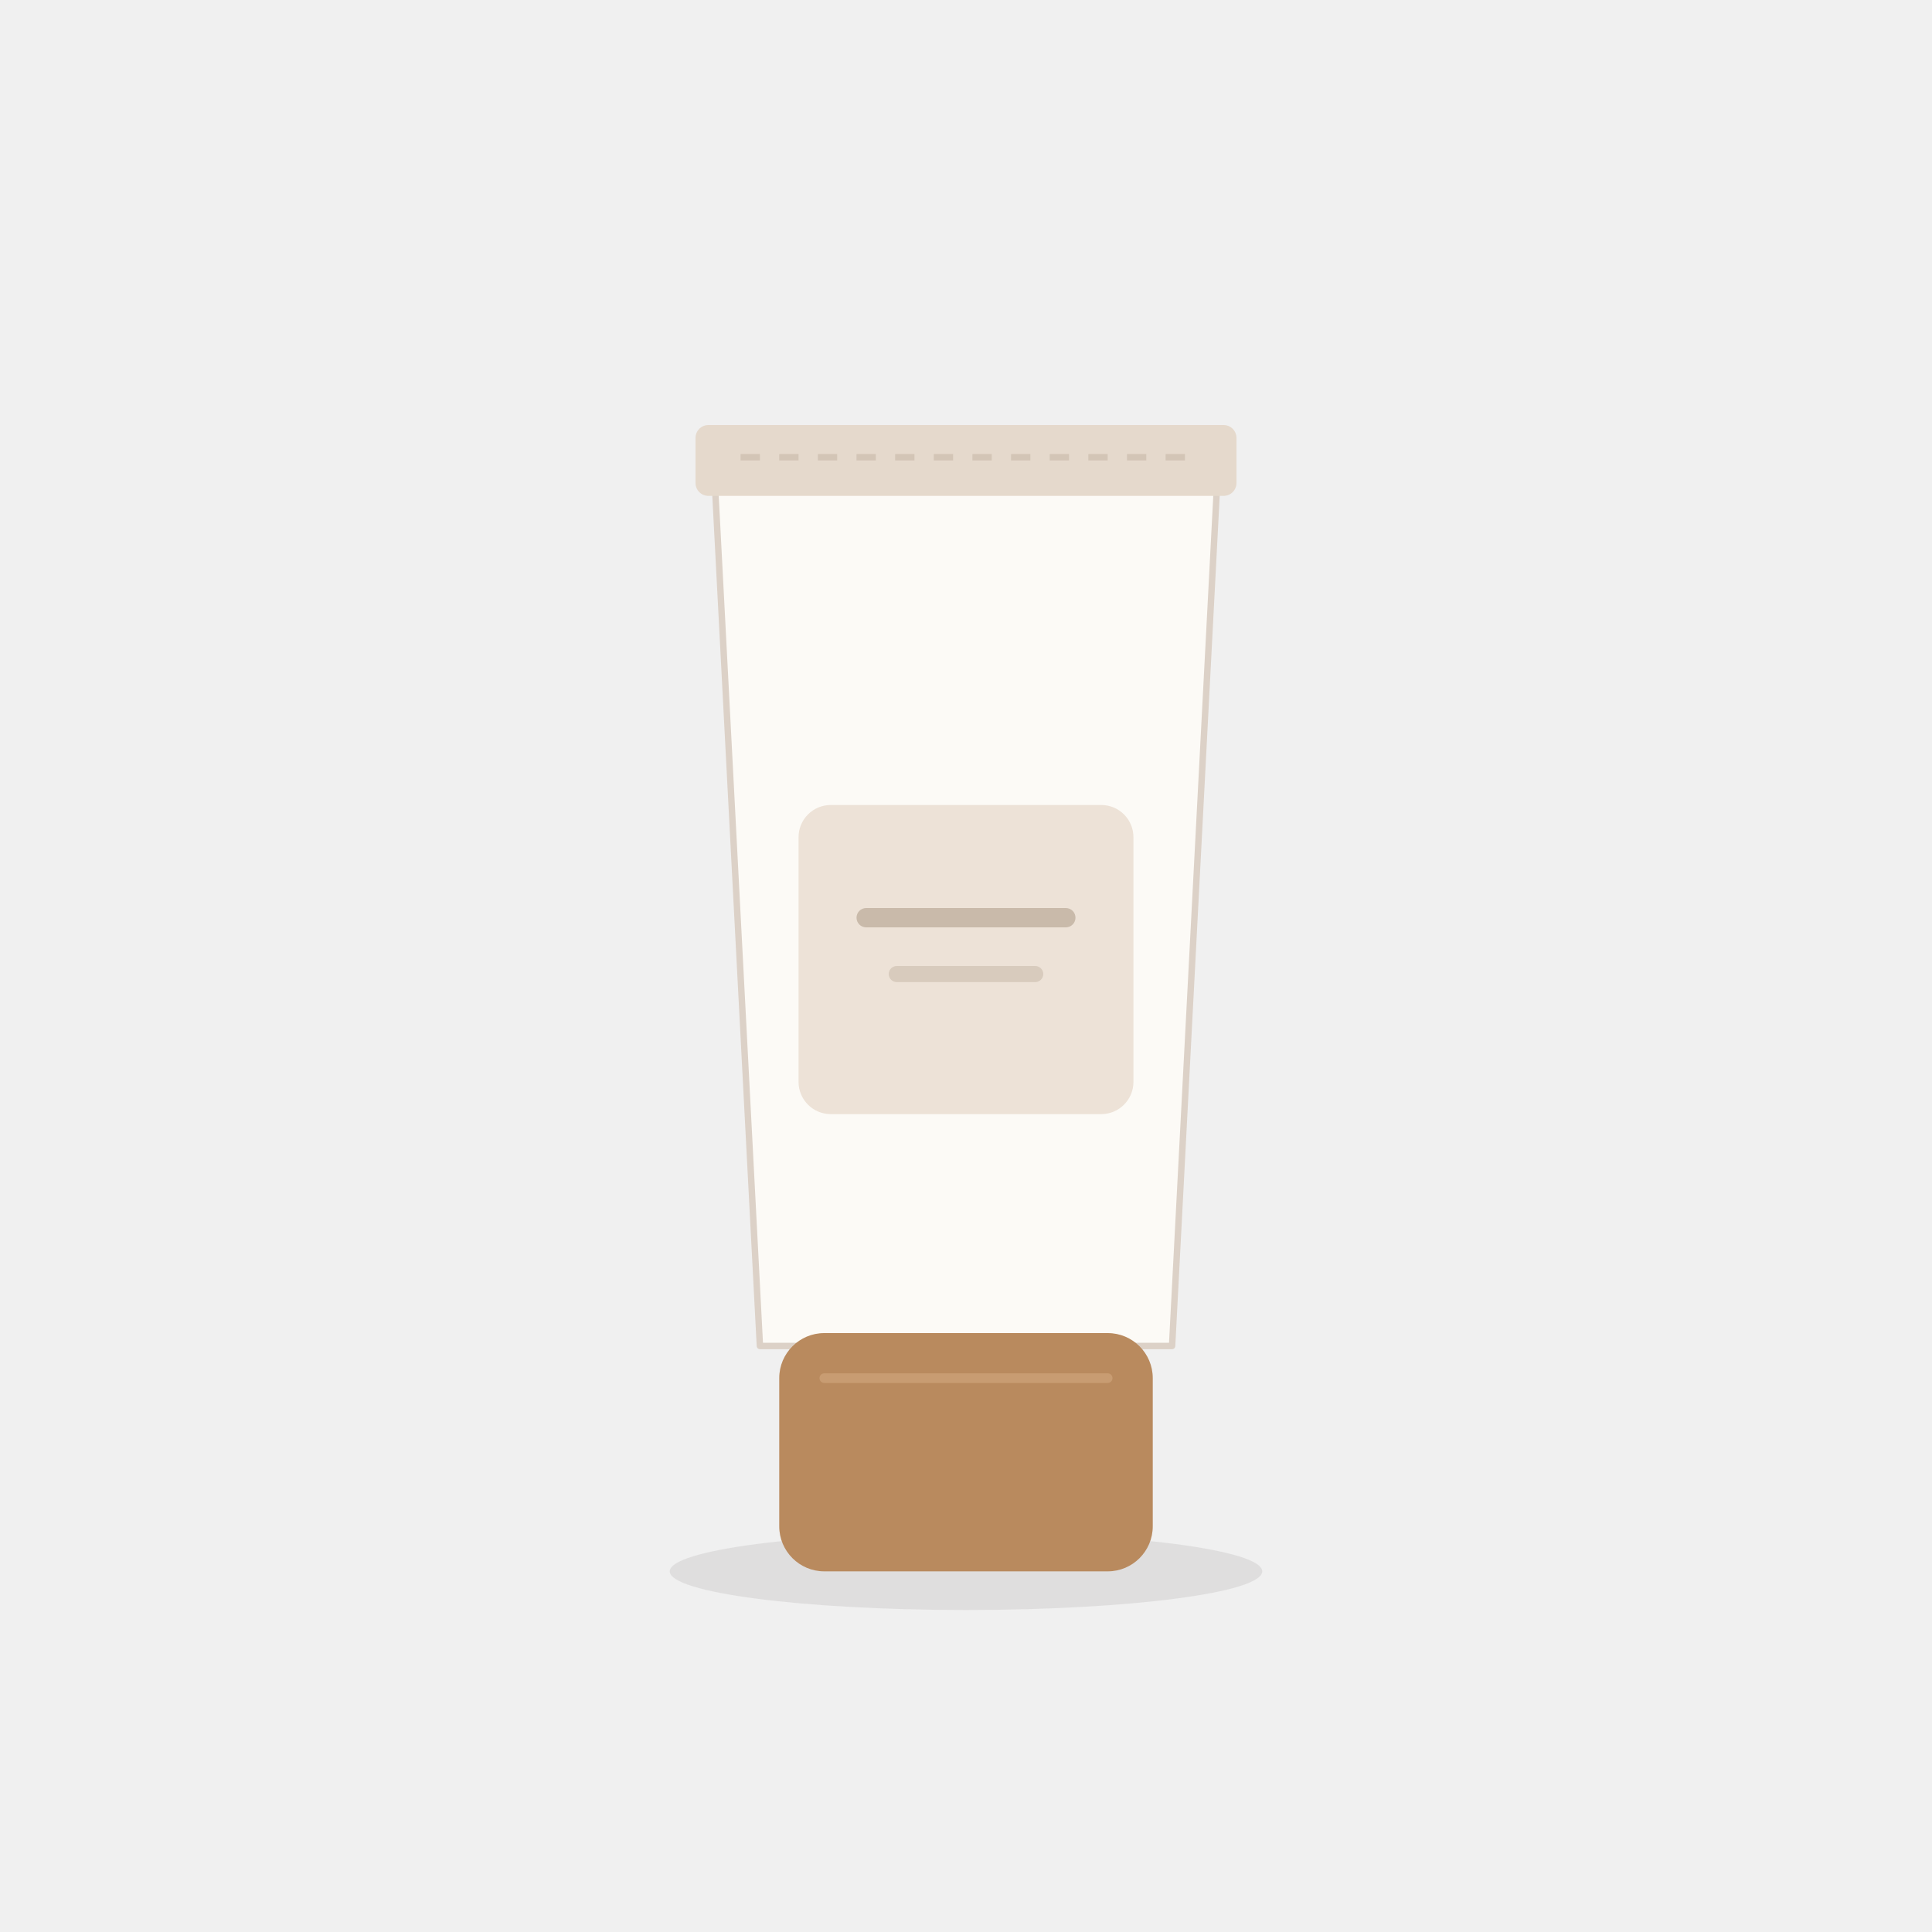
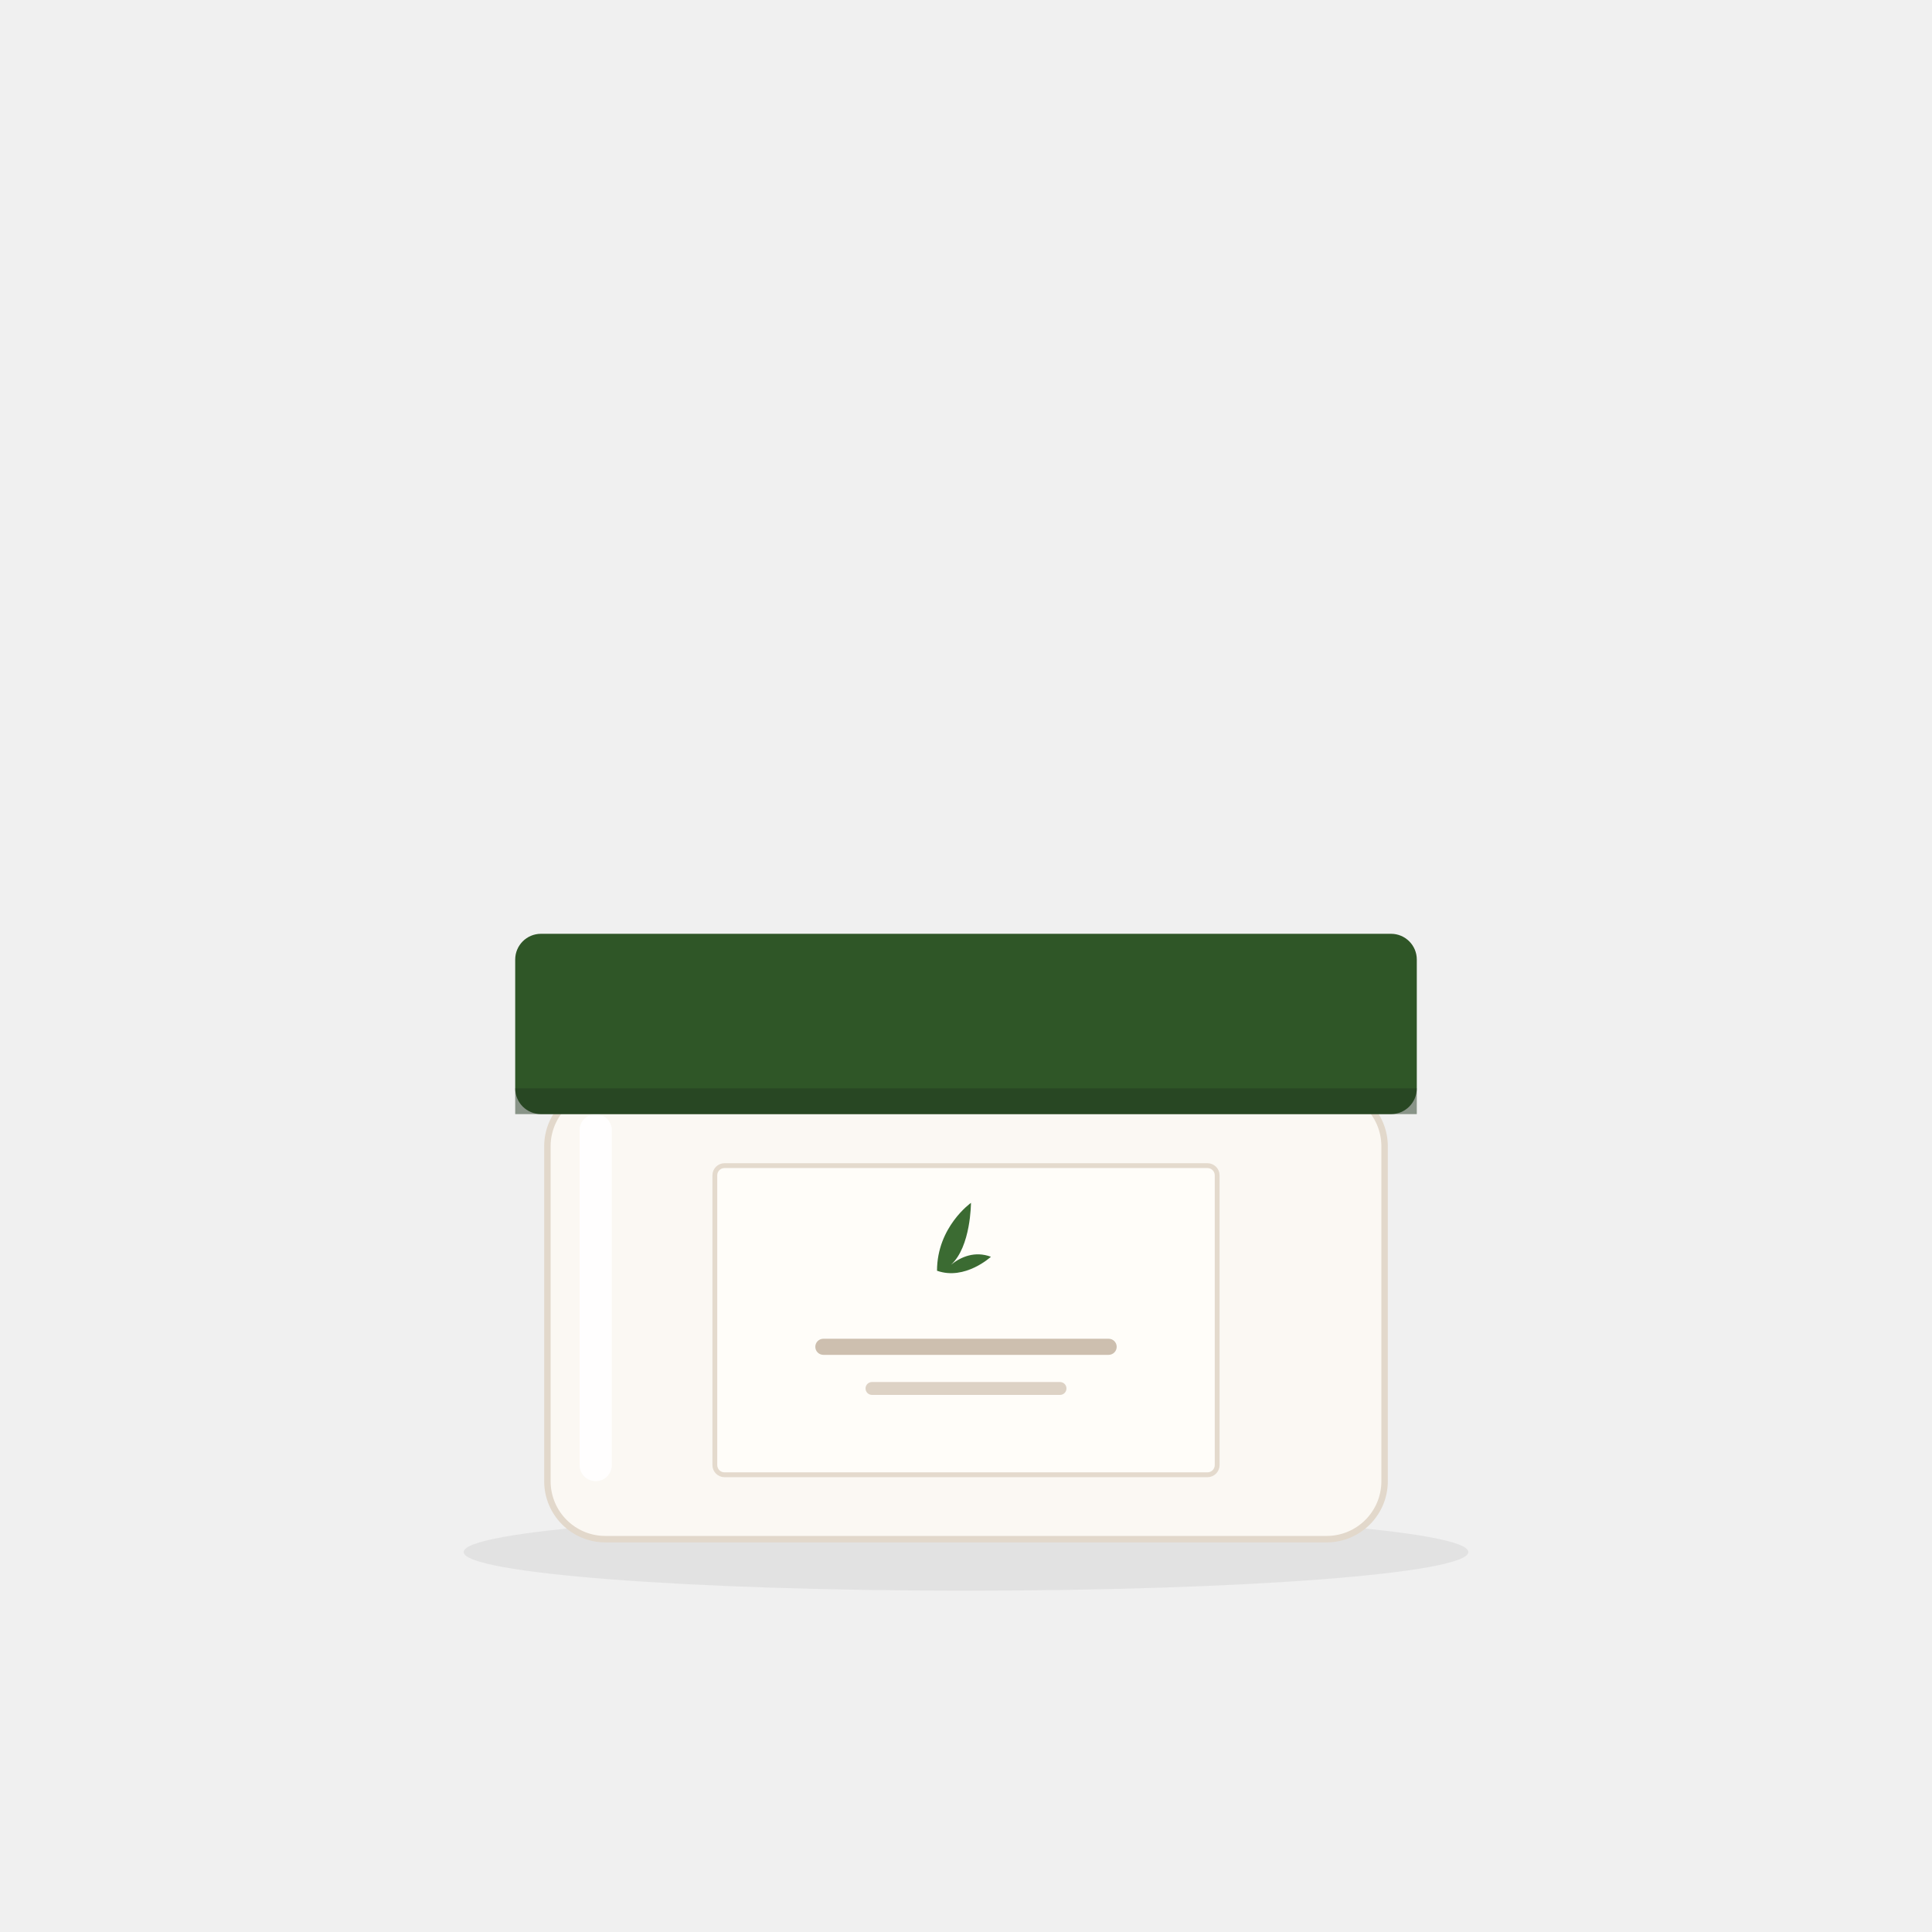
- <svg xmlns="http://www.w3.org/2000/svg" viewBox="0 0 600 600" role="img" aria-label="Zástupná ilustrácia: tuba telového peelingu">
-   <ellipse cx="300" cy="488" rx="92" ry="12" fill="#382D2D" opacity=".09" />
-   <path d="M222 150h156l-14 268H236z" fill="#FCFAF6" stroke="#DCD1C7" stroke-width="2" stroke-linejoin="round" />
-   <rect x="216" y="132" width="168" height="22" rx="4" fill="#E5D9CC" />
-   <path d="M230 142h140" stroke="#D3C5B6" stroke-width="2" stroke-dasharray="6 6" />
-   <rect x="248" y="250" width="104" height="96" rx="10" fill="#EDE2D7" />
-   <rect x="266" y="282" width="68" height="6" rx="3" fill="#C9BAAA" />
-   <rect x="276" y="300" width="48" height="5" rx="2.5" fill="#D8CBBD" />
-   <rect x="242" y="414" width="116" height="74" rx="14" fill="#B98A5E" />
-   <path d="M256 428h88" stroke="#CFA47A" stroke-width="3" stroke-linecap="round" opacity=".7" />
+ <svg xmlns="http://www.w3.org/2000/svg" viewBox="0 0 600 600" role="img" aria-label="Zástupná ilustrácia: dóza telového peelingu so zeleným viečkom">
+   <ellipse cx="300" cy="482" rx="156" ry="12" fill="#1E1B1B" opacity=".07" />
+   <rect x="170" y="338" width="260" height="140" rx="18" fill="#FBF8F3" stroke="#E2D8CB" stroke-width="2" />
+   <rect x="180" y="346" width="10" height="114" rx="5" fill="#fff" opacity=".9" />
+   <rect x="222" y="362" width="156" height="96" rx="3" fill="#FFFDF9" stroke="#E4DACD" stroke-width="1.5" />
+   <path transform="translate(291.0 394.64) scale(.62)" d="M0,0 C0,-22 17,-34 17,-34 C17,-34 17,-12 7,-3 C12,-7 19,-10 27,-7 C27,-7 14,5 0,0 Z" fill="#3B6B32" />
+   <rect x="253.2" y="415.76" width="93.6" height="5" rx="2.5" fill="#CDBFAF" />
+   <rect x="268.8" y="429.2" width="62.4" height="4" rx="2" fill="#DDD2C5" />
+   <rect x="160" y="290" width="280" height="56" rx="8" fill="#2F5627" />
+   <rect x="160" y="338" width="280" height="8" fill="#22381F" opacity=".5" />
</svg>
